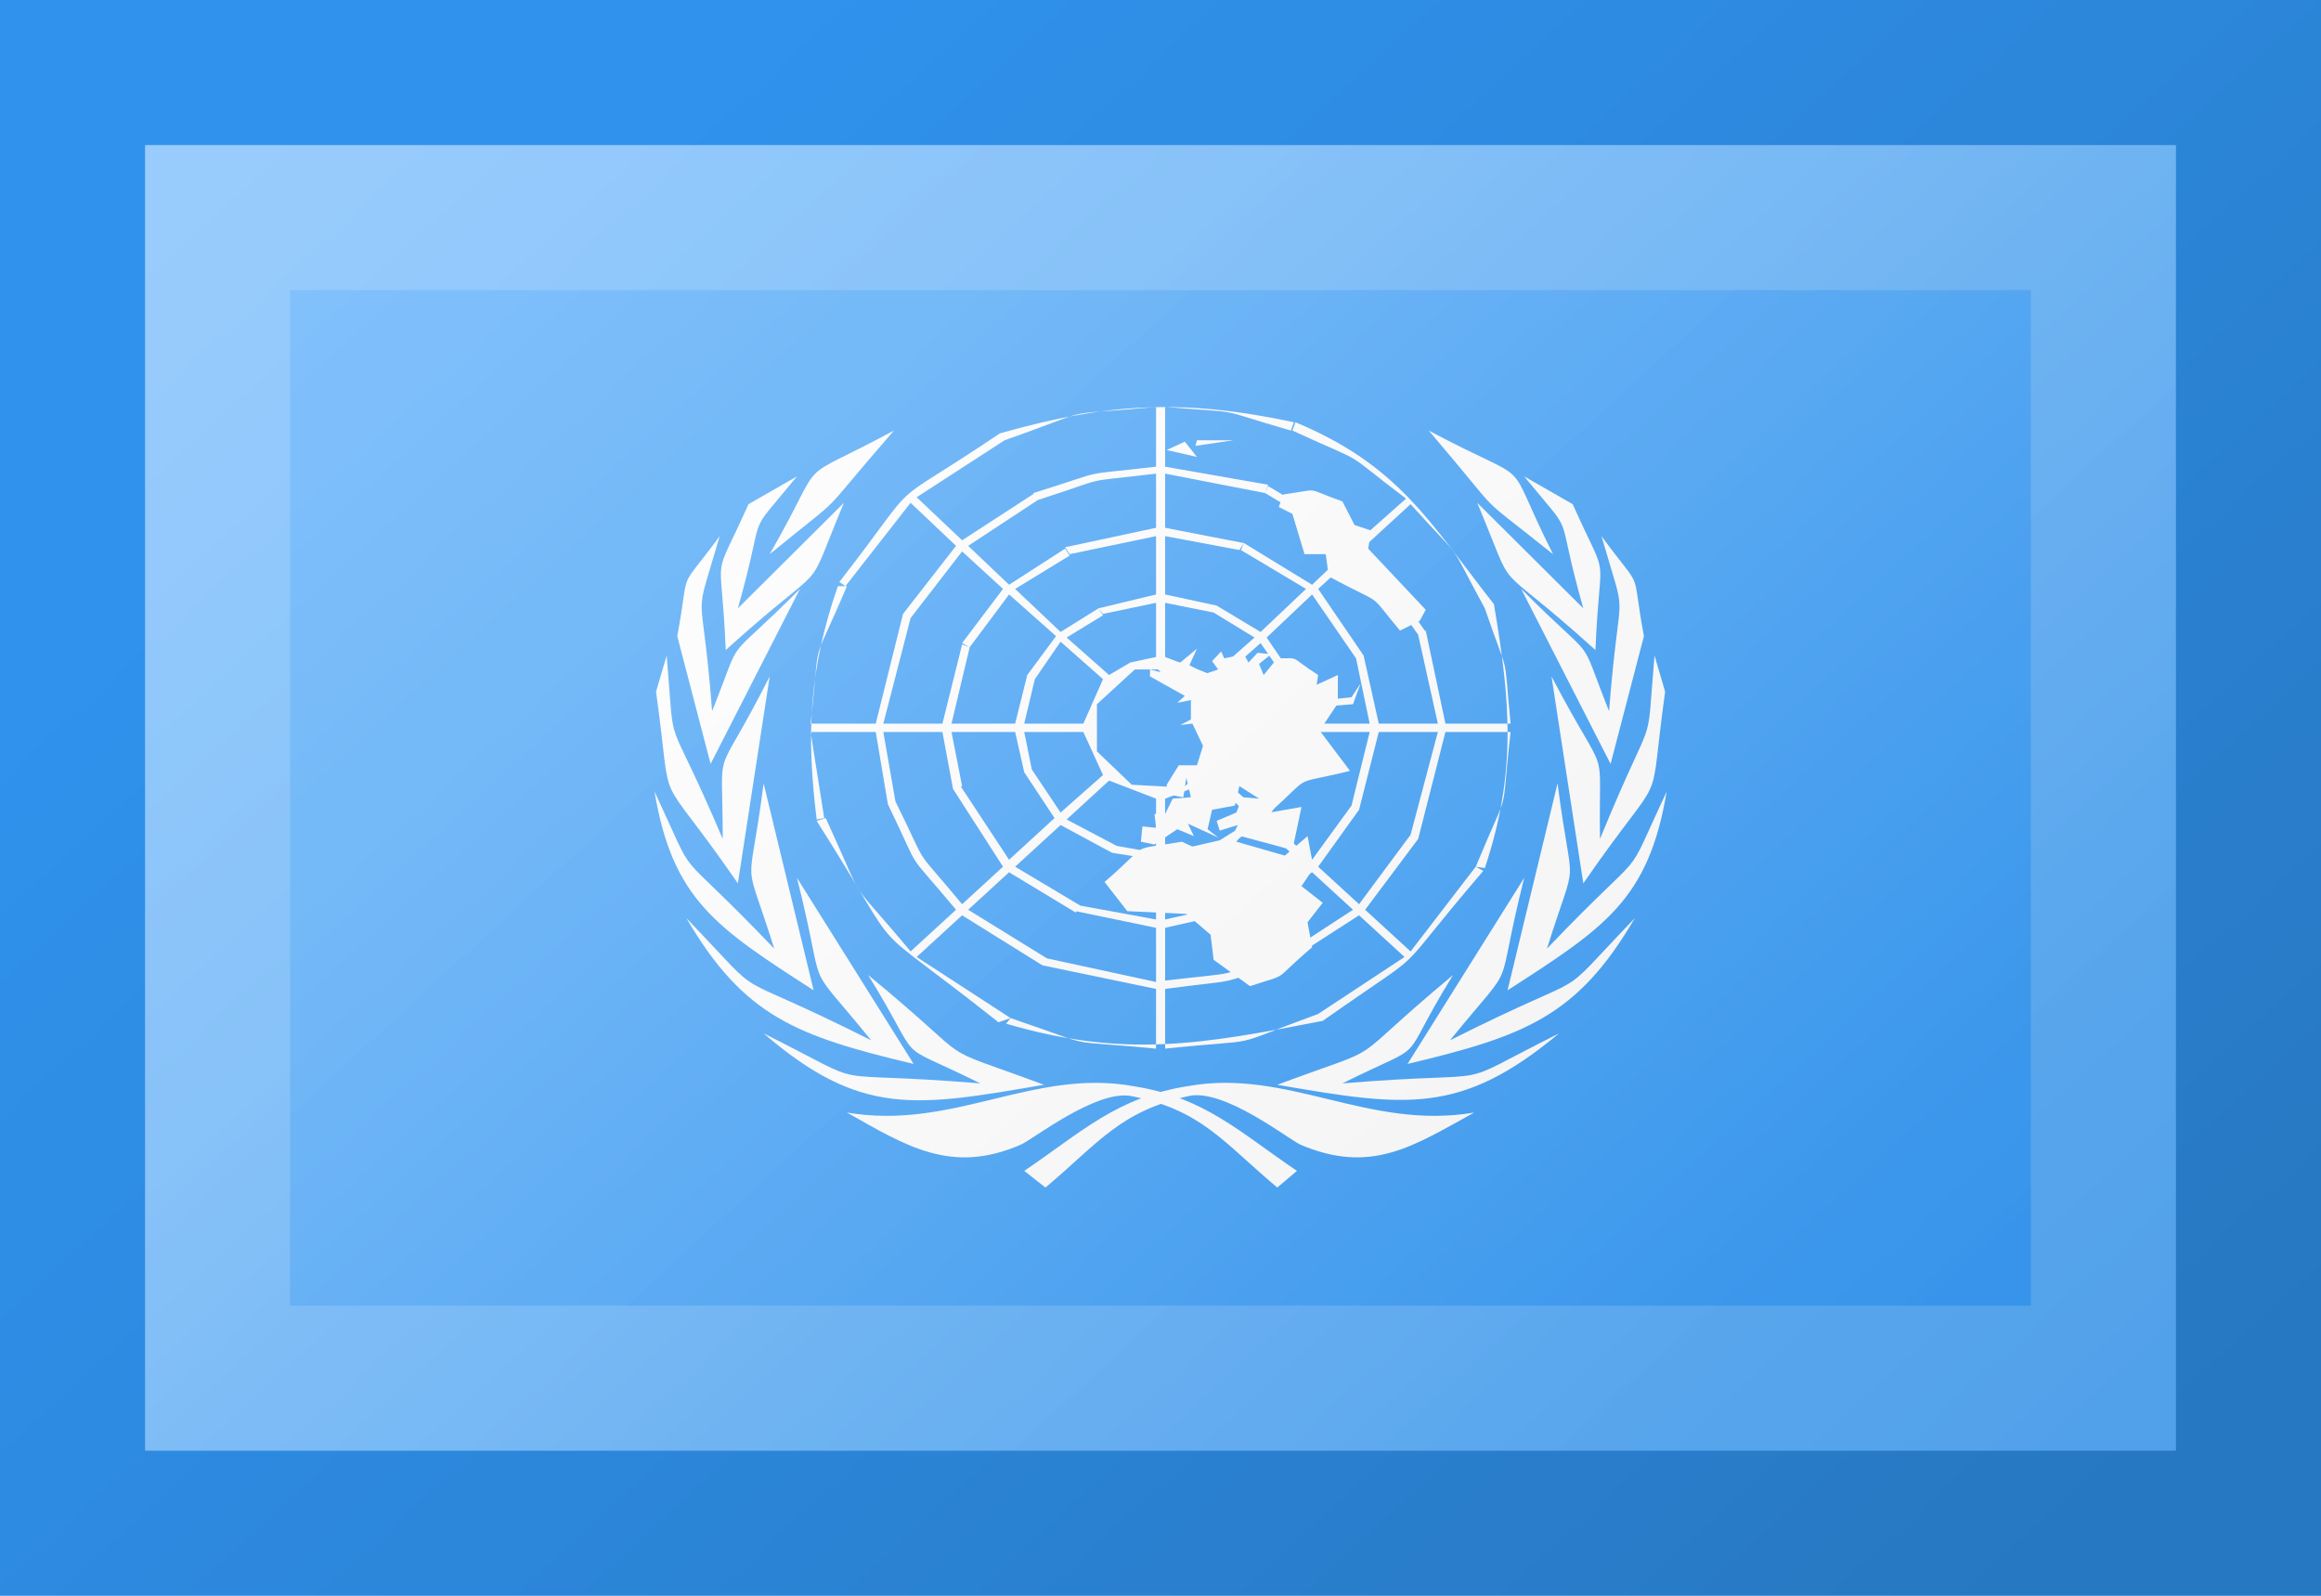
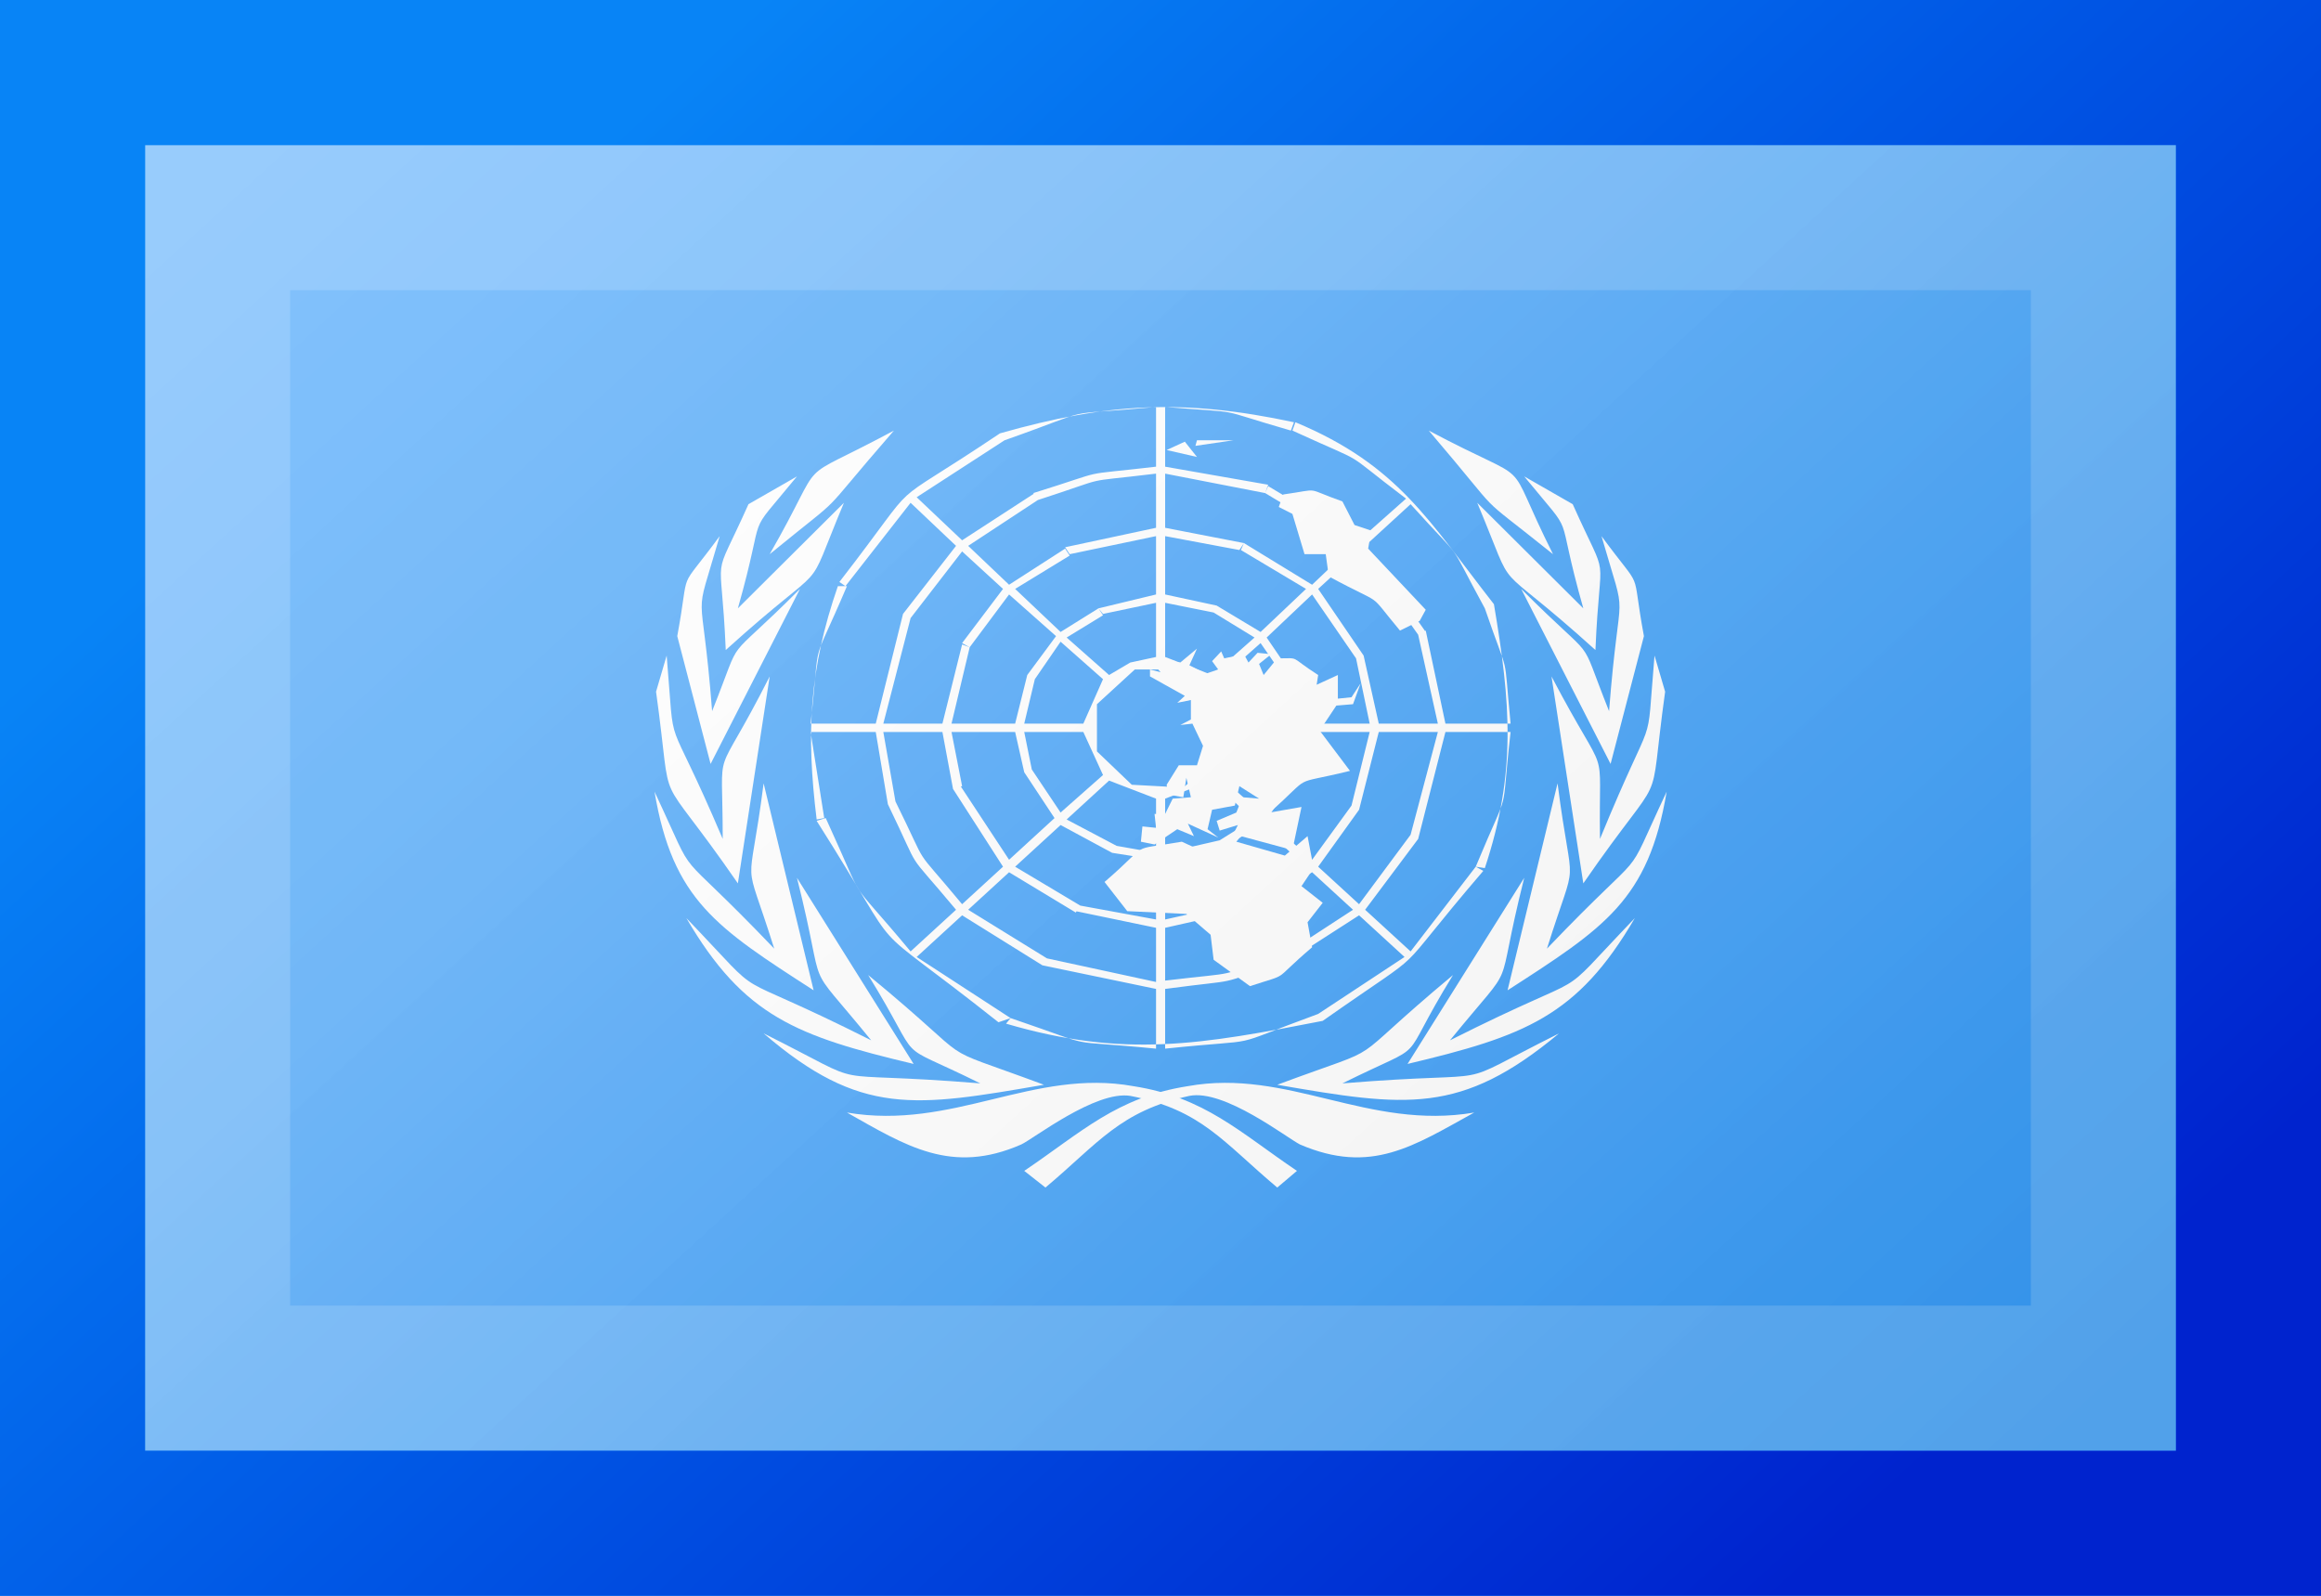
- <svg xmlns="http://www.w3.org/2000/svg" width="16" height="11" viewBox="0 0 16 11">
+ <svg xmlns="http://www.w3.org/2000/svg" xmlns:xlink="http://www.w3.org/1999/xlink" width="16" height="11" viewBox="0 0 16 11">
  <defs>
    <linearGradient id="fun-gloss" gradientUnits="userSpaceOnUse" x1="1.352" y1="1.476" x2="11.384" y2="12.430">
      <stop offset="0.000" stop-color="#fff" stop-opacity="0.400" />
      <stop offset="0.308" stop-color="#fff" stop-opacity="0.314" />
      <stop offset="0.856" stop-color="#fff" stop-opacity="0.061" />
      <stop offset="1.000" stop-color="#fff" stop-opacity="0.021" />
    </linearGradient>
    <linearGradient id="fun-shade" gradientUnits="userSpaceOnUse" x1="2.739" y1="2.991" x2="11.482" y2="12.537">
      <stop offset="0.000" stop-color="#000" stop-opacity="0.000" />
      <stop offset="1.000" stop-color="#000" stop-opacity="0.060" />
    </linearGradient>
-     <linearGradient id="fun-edge" gradientUnits="userSpaceOnUse" x1="2.625" y1="2.866" x2="11.802" y2="12.886">
-       <stop offset="0.000" stop-color="#000" stop-opacity="0.048" />
-       <stop offset="0.295" stop-color="#000" stop-opacity="0.094" />
-       <stop offset="1.000" stop-color="#000" stop-opacity="0.217" />
+     <linearGradient id="fun-edge" gradientUnits="userSpaceOnUse" x1="2.391" y1="2.611" x2="11.076" y2="12.094">
+       <stop offset="0" stop-color="#0884f6" />
+       <stop offset="0.463" stop-color="#0057e5" />
+       <stop offset="1" stop-color="#0023ce" />
    </linearGradient>
    <clipPath id="fun-clip">
      <rect width="16" height="11" />
    </clipPath>
  </defs>
  <g clip-path="url(#fun-clip)">
-     <g transform="scale(1.04447 0.95743)">
-       <path fill="#3299f8" fill-rule="evenodd" d="M0 0h15.32v11.49H0z" />
-       <path id="fun-un-a" fill="#fff" d="M8.56 8.43L8.43 8.55C8.07 8.22 7.93 7.99 7.46 7.89C7.23 7.85 6.82 8.2 6.74 8.24C6.28 8.46 5.98 8.25 5.59 8.01C6.29 8.14 6.82 7.69 7.48 7.82C7.95 7.9 8.18 8.15 8.56 8.43M5.04 7.44C5.81 7.86 5.35 7.7 6.47 7.8C5.86 7.47 6.12 7.71 5.73 7.02C6.51 7.72 6.1 7.49 6.89 7.81C6.04 7.97 5.68 8.04 5.04 7.44M4.53 6.61C5.11 7.27 4.73 6.93 5.75 7.49C5.28 6.86 5.47 7.23 5.26 6.32L6.03 7.66C5.26 7.46 4.91 7.32 4.53 6.61M4.32 5.7C4.63 6.42 4.4 6.02 5.11 6.83C4.9 6.1 4.94 6.49 5.04 5.64L5.37 7.13C4.73 6.68 4.44 6.48 4.32 5.7M4.33 4.98L4.4 4.72C4.46 5.49 4.38 5.04 4.77 6.04C4.77 5.29 4.7 5.69 5.08 4.87L4.87 6.36C4.3 5.46 4.45 5.92 4.33 4.98M4.47 4.58C4.56 4.05 4.46 4.29 4.75 3.86C4.57 4.54 4.63 4.13 4.7 5.12C4.92 4.52 4.75 4.82 5.28 4.24L4.69 5.5L4.47 4.58M4.94 3.63L5.26 3.43C4.9 3.91 5.07 3.61 4.87 4.38L5.57 3.62C5.29 4.35 5.51 3.97 4.79 4.68C4.76 3.9 4.69 4.24 4.94 3.63M5.9 3.1C5.35 3.79 5.63 3.5 5.08 3.99C5.48 3.23 5.2 3.51 5.9 3.1" />
-       <path fill="#fff" d="M6.76 8.43L6.9 8.55C7.25 8.23 7.39 8 7.85 7.89C8.08 7.84 8.49 8.19 8.58 8.24C9.05 8.46 9.33 8.25 9.73 8.01C9.03 8.14 8.5 7.69 7.84 7.82C7.37 7.9 7.14 8.15 6.76 8.43M10.29 7.44C9.52 7.86 9.98 7.7 8.86 7.8C9.47 7.47 9.2 7.71 9.59 7.02C8.82 7.72 9.22 7.49 8.43 7.81C9.28 7.97 9.64 8.03 10.29 7.44zM10.79 6.61C10.21 7.27 10.59 6.93 9.57 7.49C10.04 6.86 9.85 7.23 10.06 6.32L9.29 7.66C10.06 7.46 10.41 7.32 10.79 6.61M11 5.7C10.69 6.42 10.92 6.02 10.21 6.83C10.42 6.1 10.38 6.49 10.28 5.64L9.95 7.13C10.59 6.68 10.88 6.48 11 5.7M10.99 4.98L10.92 4.72C10.86 5.48 10.94 5.03 10.56 6.04C10.55 5.29 10.63 5.68 10.24 4.87L10.45 6.36C11.02 5.46 10.87 5.92 10.99 4.98M10.85 4.58C10.76 4.05 10.86 4.29 10.57 3.86C10.75 4.54 10.69 4.13 10.62 5.12C10.4 4.52 10.57 4.82 10.04 4.24L10.63 5.5L10.85 4.58M10.38 3.63L10.06 3.43C10.42 3.91 10.25 3.61 10.45 4.38L9.75 3.62C10.03 4.35 9.81 3.97 10.53 4.68C10.56 3.9 10.63 4.24 10.38 3.63M9.43 3.1C9.97 3.79 9.69 3.5 10.25 3.99C9.9 3.23 10.17 3.53 9.43 3.1M9.79 6.27L9.74 6.24L9.31 6.85L9.01 6.55L9.36 6.04L9.31 6.01L8.97 6.51L8.7 6.24L8.97 5.83L8.92 5.8L8.66 6.19L8.36 5.9L8.55 5.59L8.5 5.57L8.32 5.85L8.04 5.58L8.17 5.27L8.56 5.27L8.5 5.57L8.55 5.59L8.61 5.27L9.04 5.27L8.92 5.8L8.97 5.83L9.1 5.27L9.49 5.27L9.31 6.01L9.36 6.04L9.54 5.27L9.97 5.27C9.9 5.94 9.98 5.61 9.74 6.24L9.8 6.25C10.01 5.56 9.97 5.06 9.86 4.35L9.8 4.38C9.97 4.92 9.92 4.65 9.97 5.21L9.54 5.21L9.41 4.54L9.36 4.57L9.49 5.21L9.1 5.21L9 4.72L8.95 4.74L9.04 5.21L8.62 5.21L8.56 4.91L8.51 4.94L8.56 5.21L8.17 5.21L8.04 4.9L8.32 4.63L8.51 4.93L8.56 4.91L8.36 4.59L8.66 4.28L8.95 4.74L9 4.72L8.7 4.24L8.97 3.97L9.36 4.57L9.41 4.55L9.01 3.93L9.31 3.63C9.69 4.09 9.53 3.84 9.8 4.38L9.86 4.35C9.43 3.75 9.23 3.35 8.55 3.04L8.53 3.1C9.07 3.37 8.82 3.21 9.28 3.59L8.97 3.89L8.37 3.5L8.35 3.55L8.93 3.93L8.66 4.21L8.21 3.91L8.19 3.96L8.62 4.24L8.32 4.55L8.03 4.36L8.01 4.41L8.28 4.59L8 4.86L7.69 4.73L7.69 4.34L8.01 4.41L8.03 4.36L7.69 4.28L7.69 3.86L8.18 3.96L8.21 3.91L7.69 3.8L7.69 3.41L8.35 3.55L8.37 3.49L7.69 3.36L7.69 2.93C8.25 2.98 7.98 2.93 8.52 3.1L8.54 3.04C7.81 2.87 7.31 2.9 6.6 3.12L6.63 3.17C7.28 2.92 6.94 3 7.63 2.93L7.63 3.36C7.08 3.43 7.35 3.37 6.82 3.55L6.85 3.6C7.36 3.42 7.1 3.48 7.63 3.41L7.63 3.8L7.03 3.94L7.06 3.99L7.63 3.86L7.63 4.28L7.25 4.38L7.28 4.42L7.63 4.34L7.63 4.73L7.46 4.77L7.49 4.82L7.82 4.82L8.07 5.06L8.08 5.42L7.81 5.67L7.47 5.65L7.24 5.41L7.24 5.07L7.49 4.82L7.46 4.77L7.32 4.86L7.04 4.59L7.28 4.43L7.25 4.38L7 4.55L6.7 4.24L7.06 4L7.03 3.95L6.66 4.21L6.39 3.93L6.85 3.6L6.83 3.55L6.35 3.89L6.05 3.58L6.63 3.17L6.6 3.12C5.78 3.72 6.13 3.36 5.54 4.19L5.58 4.22L6.01 3.62L6.31 3.93L5.96 4.42L6.01 4.45L6.35 3.97L6.62 4.24L6.35 4.63L6.4 4.66L6.66 4.28L6.97 4.58L6.78 4.86L6.83 4.89L7 4.62L7.28 4.89L7.15 5.21L6.76 5.21L6.83 4.89L6.78 4.86L6.7 5.21L6.28 5.21L6.4 4.66L6.35 4.64L6.22 5.21L5.83 5.21L6.01 4.45L5.96 4.42L5.78 5.21L5.35 5.21C5.42 4.53 5.34 4.86 5.59 4.22L5.53 4.22C5.34 4.82 5.32 5.28 5.39 5.9L5.44 5.89L5.35 5.27L5.78 5.27L5.86 5.79L5.91 5.77L5.83 5.27L6.22 5.27L6.29 5.68L6.35 5.66L6.28 5.27L6.7 5.27L6.76 5.56L6.81 5.54L6.76 5.27L7.15 5.27L7.28 5.58L7 5.85L6.81 5.54L6.76 5.56L6.96 5.89L6.66 6.19L6.34 5.66L6.29 5.68L6.62 6.24L6.35 6.51C6 6.05 6.15 6.3 5.91 5.77L5.86 5.79C6.1 6.33 5.95 6.08 6.31 6.55L6.01 6.85C5.56 6.26 5.74 6.58 5.45 5.89L5.39 5.91C6.03 7.01 5.63 6.53 6.59 7.36L6.67 7.33L6.05 6.89L6.35 6.59L6.88 6.95L6.91 6.9L6.39 6.55L6.66 6.28L7.1 6.57L7.13 6.52L6.7 6.24L7 5.94L7.34 6.14L7.37 6.09L7.04 5.9L7.32 5.62L7.63 5.75L7.63 6.14L7.37 6.09L7.34 6.14L7.63 6.19L7.63 6.62L7.13 6.52L7.1 6.56L7.63 6.68L7.63 7.07L6.91 6.9L6.88 6.95L7.63 7.12L7.63 7.55C6.97 7.48 7.29 7.56 6.67 7.33L6.64 7.37C7.42 7.62 7.93 7.52 8.73 7.35L8.7 7.3C8.05 7.56 8.39 7.47 7.69 7.55L7.69 7.12C8.24 7.04 7.97 7.11 8.5 6.92L8.48 6.87C7.97 7.05 8.23 6.99 7.69 7.06L7.69 6.68L8.3 6.53L8.27 6.48L7.69 6.62L7.69 6.19L8.08 6.1L8.05 6.05L7.69 6.14L7.69 5.75L8 5.62L8.27 5.9L8.05 6.05L8.08 6.1L8.32 5.94L8.62 6.24L8.27 6.48L8.3 6.53L8.66 6.28L8.93 6.55L8.48 6.87L8.5 6.92L8.97 6.59L9.27 6.89L8.7 7.3L8.73 7.35C9.5 6.76 9.13 7.11 9.79 6.27z" />
-       <path fill="#fff" d="M8.3 3.9L8.13 3.74L8.3 3.9zM8.47 3.56L8.44 3.65L8.53 3.7L8.61 3.99L8.75 3.99L8.77 4.15C9.16 4.38 9.01 4.24 9.24 4.54L9.37 4.47L9.41 4.39L9.03 3.95L9.05 3.82L8.94 3.78L8.86 3.61C8.6 3.51 8.73 3.52 8.47 3.56zM7.9 3.29L7.82 3.18L7.7 3.24L7.9 3.29M7.9 3.17L7.89 3.21L8.14 3.17L7.9 3.17zM8.98 4.92L8.92 5.02L8.83 5.03L8.83 4.86L8.69 4.93L8.7 4.86C8.5 4.72 8.59 4.74 8.43 4.74L8.34 4.86L8.31 4.78L8.39 4.71L8.3 4.7L8.24 4.77L8.21 4.71L8.08 4.74L8.06 4.69L8 4.76L8.04 4.82L7.96 4.85L7.85 4.79L7.9 4.67L7.79 4.77L7.59 4.75L7.66 4.84L7.59 4.82L7.59 4.87L7.82 5.01L7.77 5.06L7.86 5.04L7.86 5.18L7.79 5.22L7.87 5.21L7.94 5.37L7.9 5.51L7.78 5.51L7.7 5.65L7.71 5.72L7.81 5.74L7.83 5.6L7.86 5.74L7.74 5.75L7.69 5.86L7.62 5.86L7.63 5.96L7.54 5.95L7.53 6.06L7.62 6.08L7.77 5.97L7.88 6.02L7.84 5.93L8.04 6.03L7.97 5.97L8 5.83L8.15 5.8L8.18 5.66L8.31 5.75L8.2 5.74L8.16 5.85L8.03 5.91L8.05 5.98L8.17 5.94L8.12 6.05L7.94 6.13L7.8 6.06C7.43 6.13 7.61 6.05 7.29 6.35L7.44 6.56L7.83 6.58L7.99 6.73L8.01 6.91L8.25 7.1C8.53 7 8.38 7.08 8.66 6.82L8.63 6.64L8.73 6.5L8.59 6.38L8.67 6.25L8.63 6.02L8.48 6.16L8.16 6.06L8.19 6.02L8.53 6.12L8.59 5.81L8.38 5.85C8.68 5.56 8.5 5.66 8.91 5.55L8.71 5.26L8.82 5.08L8.93 5.07L8.98 4.92" />
+     <g id="fun-art">
+       <g transform="scale(1.04447 0.95743)">
+         <path fill="#3299f8" fill-rule="evenodd" d="M0 0h15.32v11.49H0z" />
+         <path id="fun-un-a" fill="#fff" d="M8.56 8.43L8.43 8.55C8.07 8.22 7.93 7.99 7.46 7.89C7.23 7.85 6.82 8.2 6.74 8.24C6.28 8.46 5.98 8.25 5.59 8.01C6.29 8.14 6.82 7.69 7.48 7.82C7.95 7.9 8.18 8.15 8.56 8.43M5.04 7.44C5.81 7.86 5.35 7.7 6.47 7.8C5.86 7.47 6.12 7.71 5.73 7.02C6.51 7.72 6.1 7.49 6.89 7.81C6.04 7.97 5.68 8.04 5.04 7.44M4.53 6.61C5.11 7.27 4.73 6.93 5.75 7.49C5.28 6.86 5.47 7.23 5.26 6.32L6.03 7.66C5.26 7.46 4.91 7.32 4.53 6.61M4.32 5.7C4.63 6.42 4.4 6.02 5.11 6.83C4.9 6.1 4.94 6.49 5.04 5.64L5.37 7.13C4.73 6.68 4.44 6.48 4.32 5.7M4.33 4.98L4.4 4.72C4.46 5.49 4.38 5.04 4.77 6.04C4.77 5.29 4.7 5.69 5.08 4.87L4.87 6.36C4.3 5.46 4.45 5.92 4.33 4.98M4.47 4.58C4.56 4.05 4.46 4.29 4.75 3.86C4.57 4.54 4.63 4.13 4.7 5.12C4.92 4.52 4.75 4.82 5.28 4.24L4.69 5.5L4.47 4.58M4.94 3.63L5.26 3.43C4.9 3.91 5.07 3.61 4.87 4.38L5.57 3.62C5.29 4.35 5.51 3.97 4.79 4.68C4.76 3.9 4.69 4.24 4.94 3.63M5.9 3.1C5.35 3.79 5.63 3.5 5.08 3.99C5.48 3.23 5.2 3.51 5.9 3.1" />
+         <path fill="#fff" d="M6.76 8.43L6.9 8.55C7.25 8.23 7.39 8 7.85 7.89C8.08 7.84 8.49 8.19 8.58 8.24C9.05 8.46 9.33 8.25 9.73 8.01C9.03 8.14 8.5 7.69 7.84 7.82C7.37 7.9 7.14 8.15 6.76 8.43M10.29 7.44C9.52 7.86 9.98 7.7 8.86 7.8C9.47 7.47 9.2 7.71 9.59 7.02C8.82 7.72 9.22 7.49 8.43 7.81C9.28 7.97 9.64 8.03 10.29 7.44zM10.79 6.61C10.21 7.27 10.59 6.93 9.57 7.49C10.04 6.86 9.85 7.23 10.06 6.32L9.29 7.66C10.06 7.46 10.41 7.32 10.79 6.61M11 5.7C10.69 6.42 10.92 6.02 10.21 6.83C10.42 6.1 10.38 6.49 10.28 5.64L9.95 7.13C10.59 6.68 10.88 6.48 11 5.7M10.99 4.98L10.92 4.72C10.86 5.48 10.94 5.03 10.56 6.04C10.55 5.29 10.63 5.68 10.24 4.87L10.45 6.36C11.02 5.46 10.87 5.92 10.99 4.98M10.85 4.58C10.76 4.05 10.86 4.29 10.57 3.86C10.75 4.54 10.69 4.13 10.62 5.12C10.4 4.52 10.57 4.82 10.04 4.24L10.63 5.5L10.85 4.58M10.38 3.63L10.06 3.43C10.42 3.91 10.25 3.61 10.45 4.38L9.75 3.62C10.03 4.35 9.81 3.97 10.53 4.68C10.56 3.9 10.63 4.24 10.38 3.63M9.43 3.1C9.97 3.79 9.69 3.5 10.25 3.99C9.9 3.23 10.17 3.53 9.43 3.1M9.79 6.27L9.74 6.24L9.31 6.85L9.01 6.55L9.36 6.04L9.31 6.01L8.97 6.51L8.7 6.24L8.97 5.83L8.92 5.8L8.66 6.19L8.36 5.9L8.55 5.59L8.5 5.57L8.32 5.85L8.04 5.58L8.17 5.27L8.56 5.27L8.5 5.57L8.55 5.59L8.61 5.27L9.04 5.27L8.92 5.8L8.97 5.83L9.1 5.27L9.49 5.27L9.31 6.01L9.36 6.04L9.54 5.27L9.97 5.27C9.9 5.94 9.98 5.61 9.74 6.24L9.8 6.25C10.01 5.56 9.97 5.06 9.86 4.35L9.8 4.38C9.97 4.92 9.92 4.65 9.97 5.21L9.54 5.21L9.41 4.54L9.36 4.57L9.49 5.21L9.1 5.21L9 4.72L8.95 4.74L9.04 5.21L8.62 5.21L8.56 4.91L8.51 4.94L8.56 5.21L8.17 5.21L8.04 4.9L8.32 4.63L8.51 4.93L8.56 4.91L8.36 4.59L8.66 4.28L8.95 4.74L9 4.72L8.7 4.24L8.97 3.97L9.36 4.57L9.41 4.55L9.01 3.93L9.31 3.63C9.69 4.09 9.53 3.84 9.8 4.38L9.86 4.35C9.43 3.75 9.23 3.35 8.55 3.04L8.53 3.1C9.07 3.37 8.82 3.21 9.28 3.59L8.97 3.89L8.37 3.5L8.35 3.55L8.93 3.93L8.66 4.21L8.21 3.91L8.19 3.96L8.62 4.24L8.32 4.55L8.03 4.36L8.01 4.41L8.28 4.59L8 4.86L7.69 4.73L7.69 4.34L8.01 4.41L8.03 4.36L7.69 4.28L7.69 3.86L8.18 3.96L8.21 3.91L7.69 3.8L7.69 3.41L8.35 3.55L8.37 3.49L7.69 3.36L7.69 2.93C8.25 2.98 7.98 2.93 8.52 3.1L8.54 3.04C7.81 2.87 7.31 2.9 6.6 3.12L6.63 3.17C7.28 2.92 6.94 3 7.63 2.93L7.63 3.36C7.08 3.43 7.35 3.37 6.82 3.55L6.85 3.6C7.36 3.42 7.1 3.48 7.63 3.41L7.63 3.8L7.03 3.94L7.06 3.99L7.63 3.86L7.63 4.28L7.25 4.38L7.28 4.42L7.63 4.34L7.63 4.73L7.46 4.77L7.49 4.82L7.82 4.82L8.07 5.06L8.08 5.42L7.81 5.67L7.47 5.65L7.24 5.41L7.24 5.07L7.49 4.82L7.46 4.77L7.32 4.86L7.04 4.59L7.28 4.43L7.25 4.38L7 4.55L6.7 4.24L7.06 4L7.03 3.95L6.66 4.21L6.39 3.93L6.85 3.6L6.83 3.55L6.35 3.89L6.05 3.58L6.63 3.17L6.6 3.12C5.78 3.72 6.13 3.36 5.54 4.19L5.58 4.22L6.01 3.62L6.31 3.93L5.96 4.42L6.01 4.45L6.35 3.97L6.62 4.24L6.35 4.63L6.4 4.66L6.66 4.28L6.97 4.58L6.78 4.86L6.83 4.89L7 4.62L7.28 4.89L7.15 5.21L6.76 5.21L6.83 4.89L6.78 4.86L6.7 5.21L6.28 5.21L6.4 4.66L6.35 4.64L6.22 5.21L5.83 5.21L6.01 4.45L5.96 4.42L5.78 5.21L5.35 5.21C5.42 4.53 5.34 4.86 5.59 4.22L5.53 4.22C5.34 4.82 5.32 5.28 5.39 5.9L5.44 5.89L5.35 5.27L5.78 5.27L5.86 5.79L5.91 5.77L5.83 5.27L6.22 5.27L6.29 5.68L6.35 5.66L6.28 5.27L6.7 5.27L6.76 5.56L6.81 5.54L6.76 5.27L7.15 5.27L7.28 5.58L7 5.85L6.81 5.54L6.76 5.56L6.96 5.89L6.66 6.19L6.34 5.66L6.29 5.68L6.62 6.24L6.35 6.51C6 6.05 6.15 6.3 5.91 5.77L5.86 5.79C6.1 6.33 5.95 6.08 6.31 6.55L6.01 6.85C5.56 6.26 5.74 6.58 5.45 5.89L5.39 5.91C6.03 7.01 5.63 6.53 6.59 7.36L6.67 7.33L6.05 6.89L6.35 6.59L6.88 6.95L6.91 6.9L6.39 6.55L6.66 6.28L7.1 6.57L7.13 6.52L6.7 6.24L7 5.94L7.34 6.14L7.37 6.09L7.04 5.9L7.32 5.62L7.63 5.75L7.63 6.14L7.37 6.09L7.34 6.14L7.63 6.19L7.63 6.62L7.13 6.52L7.1 6.56L7.63 6.68L7.63 7.07L6.91 6.9L6.88 6.95L7.63 7.12L7.63 7.55C6.97 7.48 7.29 7.56 6.67 7.33L6.64 7.37C7.42 7.62 7.93 7.52 8.73 7.35L8.7 7.3C8.05 7.56 8.39 7.47 7.69 7.55L7.69 7.12C8.24 7.04 7.97 7.11 8.5 6.92L8.48 6.87C7.97 7.05 8.23 6.99 7.69 7.06L7.69 6.68L8.3 6.53L8.27 6.48L7.69 6.62L7.69 6.19L8.08 6.1L8.05 6.05L7.69 6.14L7.69 5.75L8 5.62L8.27 5.9L8.05 6.05L8.08 6.1L8.32 5.94L8.62 6.24L8.27 6.48L8.3 6.53L8.66 6.28L8.93 6.55L8.48 6.87L8.5 6.92L8.97 6.59L9.27 6.89L8.7 7.3L8.73 7.35C9.5 6.76 9.13 7.11 9.79 6.27z" />
+         <path fill="#fff" d="M8.3 3.9L8.13 3.74L8.3 3.9zM8.47 3.56L8.44 3.65L8.53 3.7L8.61 3.99L8.75 3.99L8.77 4.15C9.16 4.38 9.01 4.24 9.24 4.54L9.37 4.47L9.41 4.39L9.03 3.95L9.05 3.82L8.94 3.78L8.86 3.61C8.6 3.51 8.73 3.52 8.47 3.56zM7.9 3.29L7.82 3.18L7.7 3.24L7.9 3.29M7.9 3.17L7.89 3.21L8.14 3.17L7.9 3.17zM8.98 4.92L8.92 5.02L8.83 5.03L8.83 4.86L8.69 4.93L8.7 4.86C8.5 4.72 8.59 4.74 8.43 4.74L8.34 4.86L8.31 4.78L8.39 4.71L8.3 4.7L8.24 4.77L8.21 4.71L8.08 4.74L8.06 4.69L8 4.76L8.04 4.82L7.96 4.85L7.85 4.79L7.9 4.67L7.79 4.77L7.59 4.75L7.66 4.84L7.59 4.82L7.59 4.87L7.82 5.01L7.77 5.06L7.86 5.04L7.86 5.18L7.79 5.22L7.87 5.21L7.94 5.37L7.9 5.51L7.78 5.51L7.7 5.65L7.71 5.72L7.81 5.74L7.83 5.6L7.86 5.74L7.74 5.75L7.69 5.86L7.62 5.86L7.63 5.96L7.54 5.95L7.53 6.06L7.62 6.08L7.77 5.97L7.88 6.02L7.84 5.93L8.04 6.03L7.97 5.97L8 5.83L8.15 5.8L8.18 5.66L8.31 5.75L8.2 5.74L8.16 5.85L8.03 5.91L8.05 5.98L8.17 5.94L8.12 6.05L7.94 6.13L7.8 6.06C7.43 6.13 7.61 6.05 7.29 6.35L7.44 6.56L7.83 6.58L7.99 6.73L8.01 6.91L8.25 7.1C8.53 7 8.38 7.08 8.66 6.82L8.63 6.64L8.73 6.5L8.59 6.38L8.67 6.25L8.63 6.02L8.48 6.16L8.16 6.06L8.19 6.02L8.53 6.12L8.59 5.81L8.38 5.85C8.68 5.56 8.5 5.66 8.91 5.55L8.71 5.26L8.82 5.08L8.93 5.07L8.98 4.92" />
+       </g>
    </g>
+     <use xlink:href="#fun-art" />
+     <use xlink:href="#fun-art" />
    <rect x="1" y="1" width="14" height="9" fill="url(#fun-gloss)" />
    <path d="M1 1h14v9H1zM2 2v7h12V2z" fill="#fff" fill-opacity="0.164" fill-rule="evenodd" />
    <rect x="1" y="1" width="14" height="9" fill="url(#fun-shade)" />
-     <path d="M0 0h16v11H0zM1 1v9h14V1z" fill="url(#fun-edge)" fill-rule="evenodd" />
+     <path fill="url(#fun-edge)" d="M0 0h16v11H0zM1 1v9h14V1z" />
  </g>
</svg>
